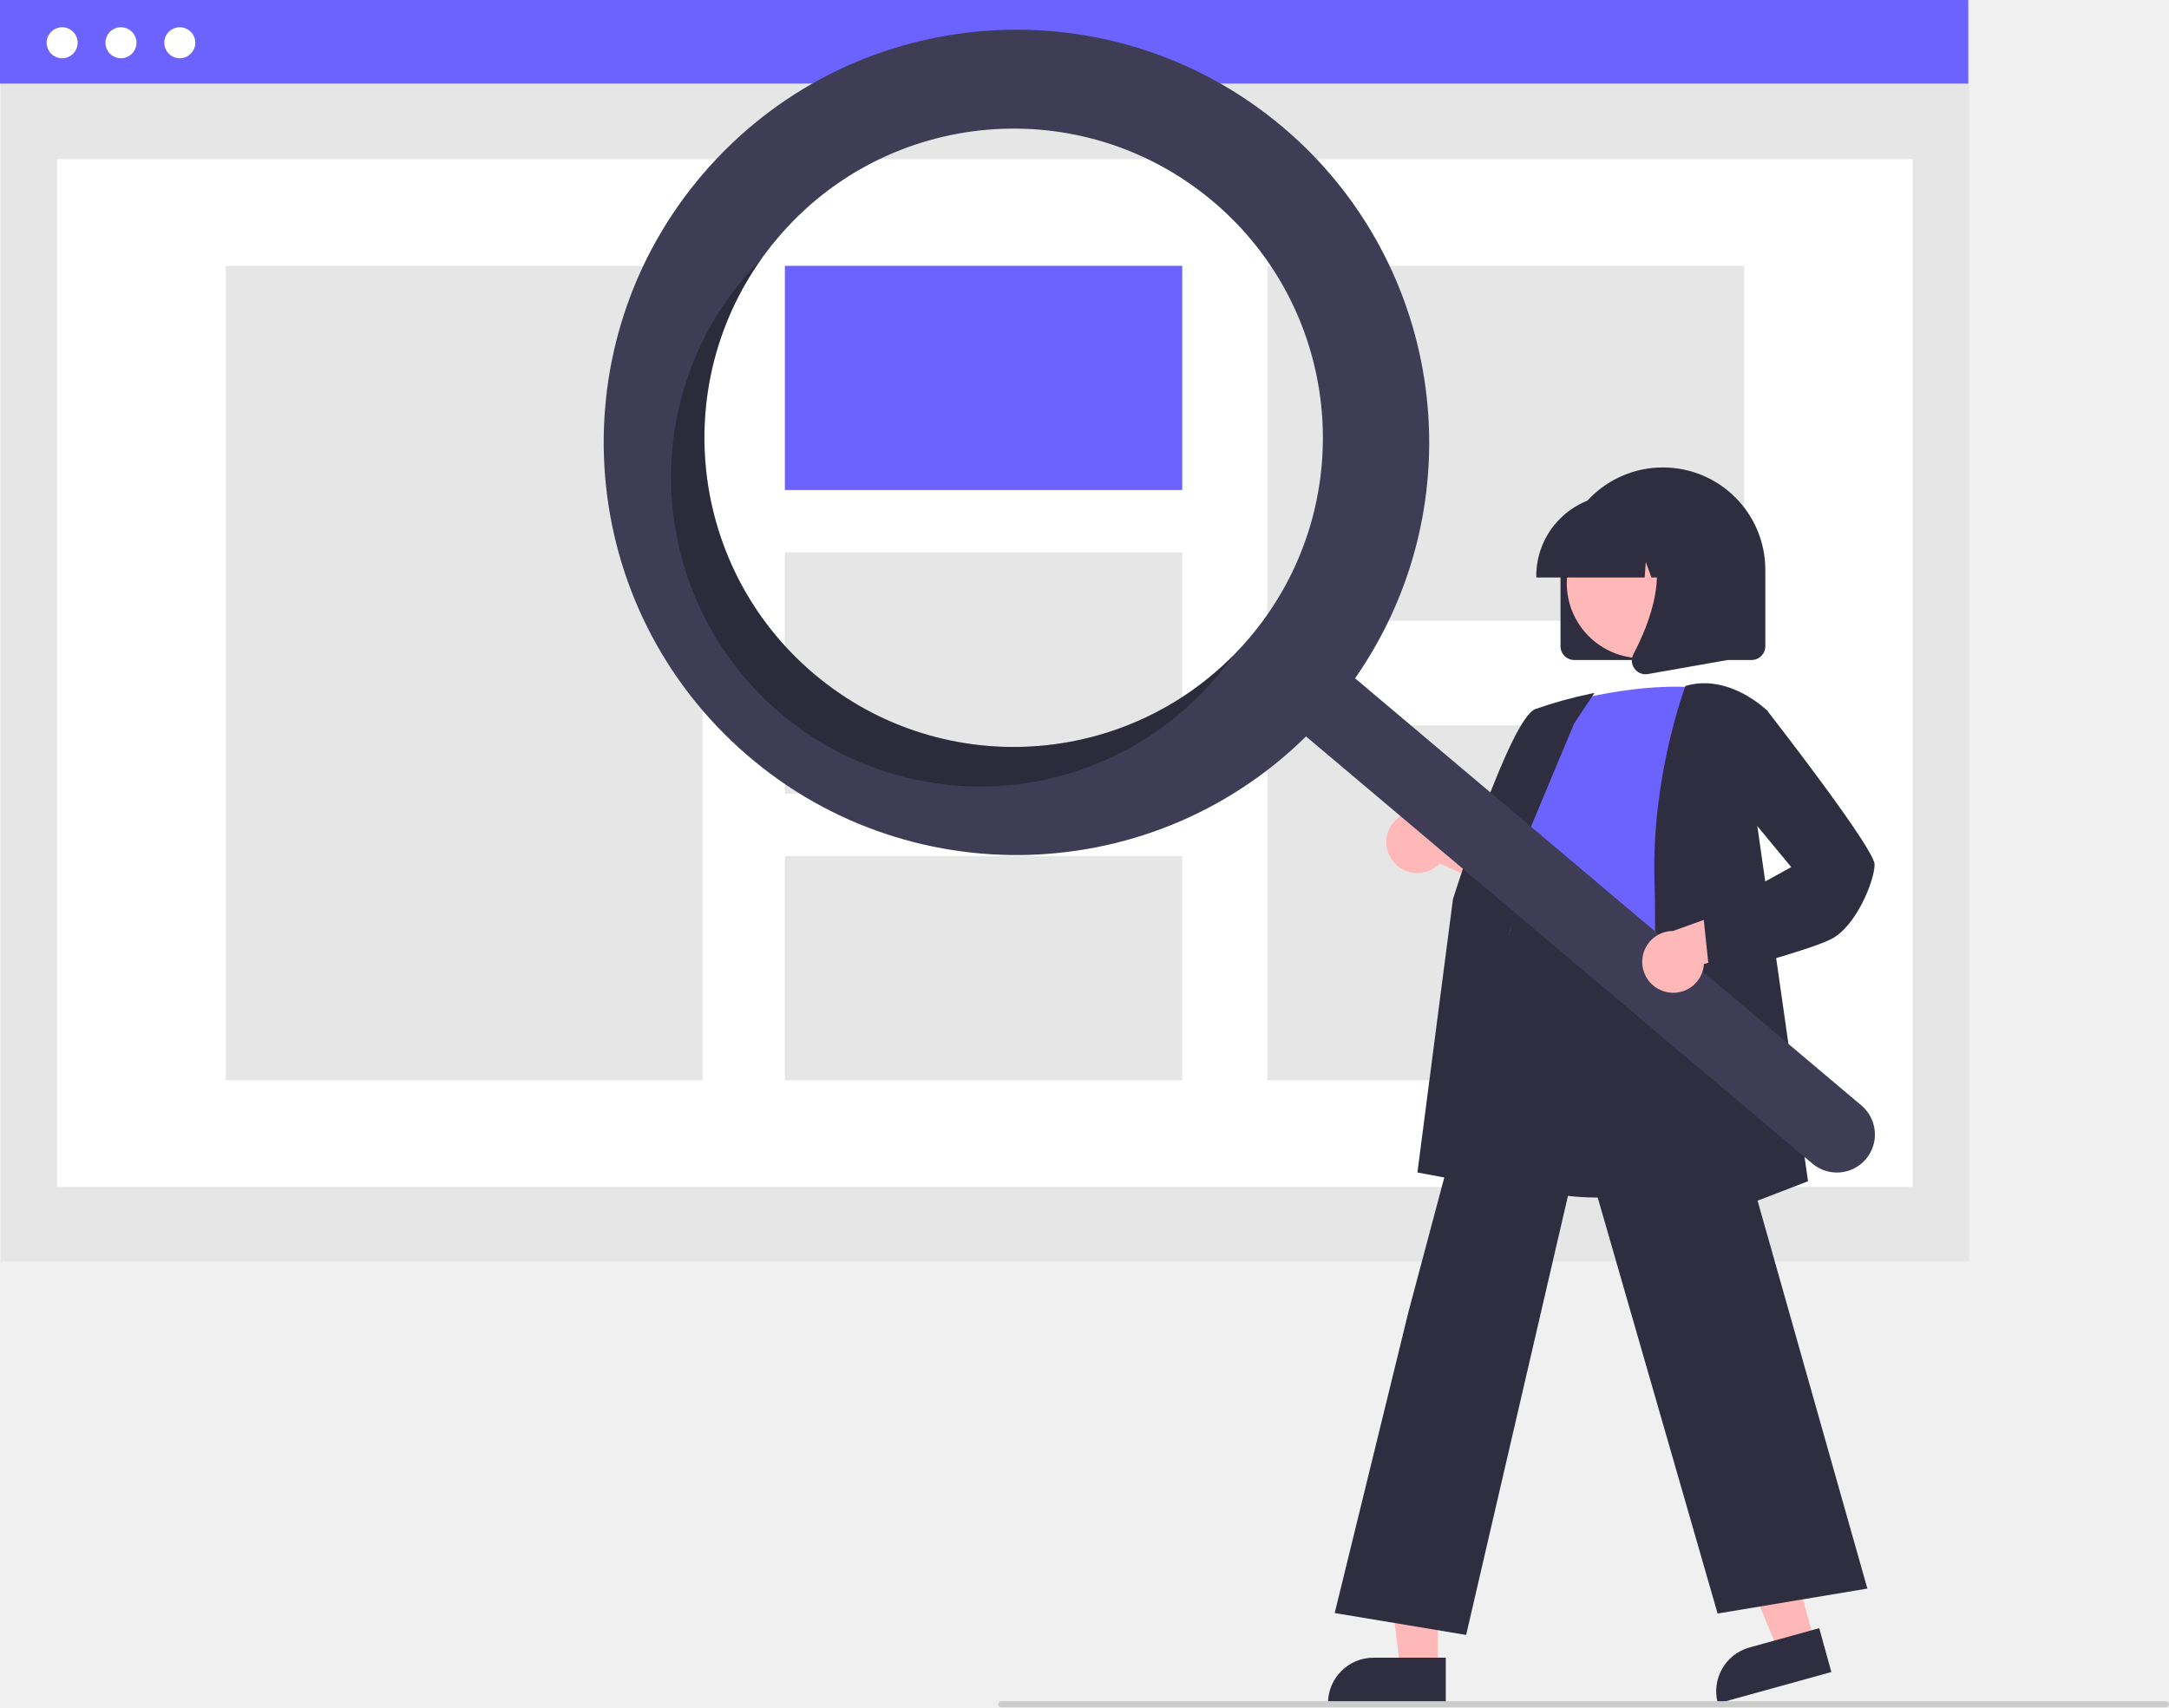
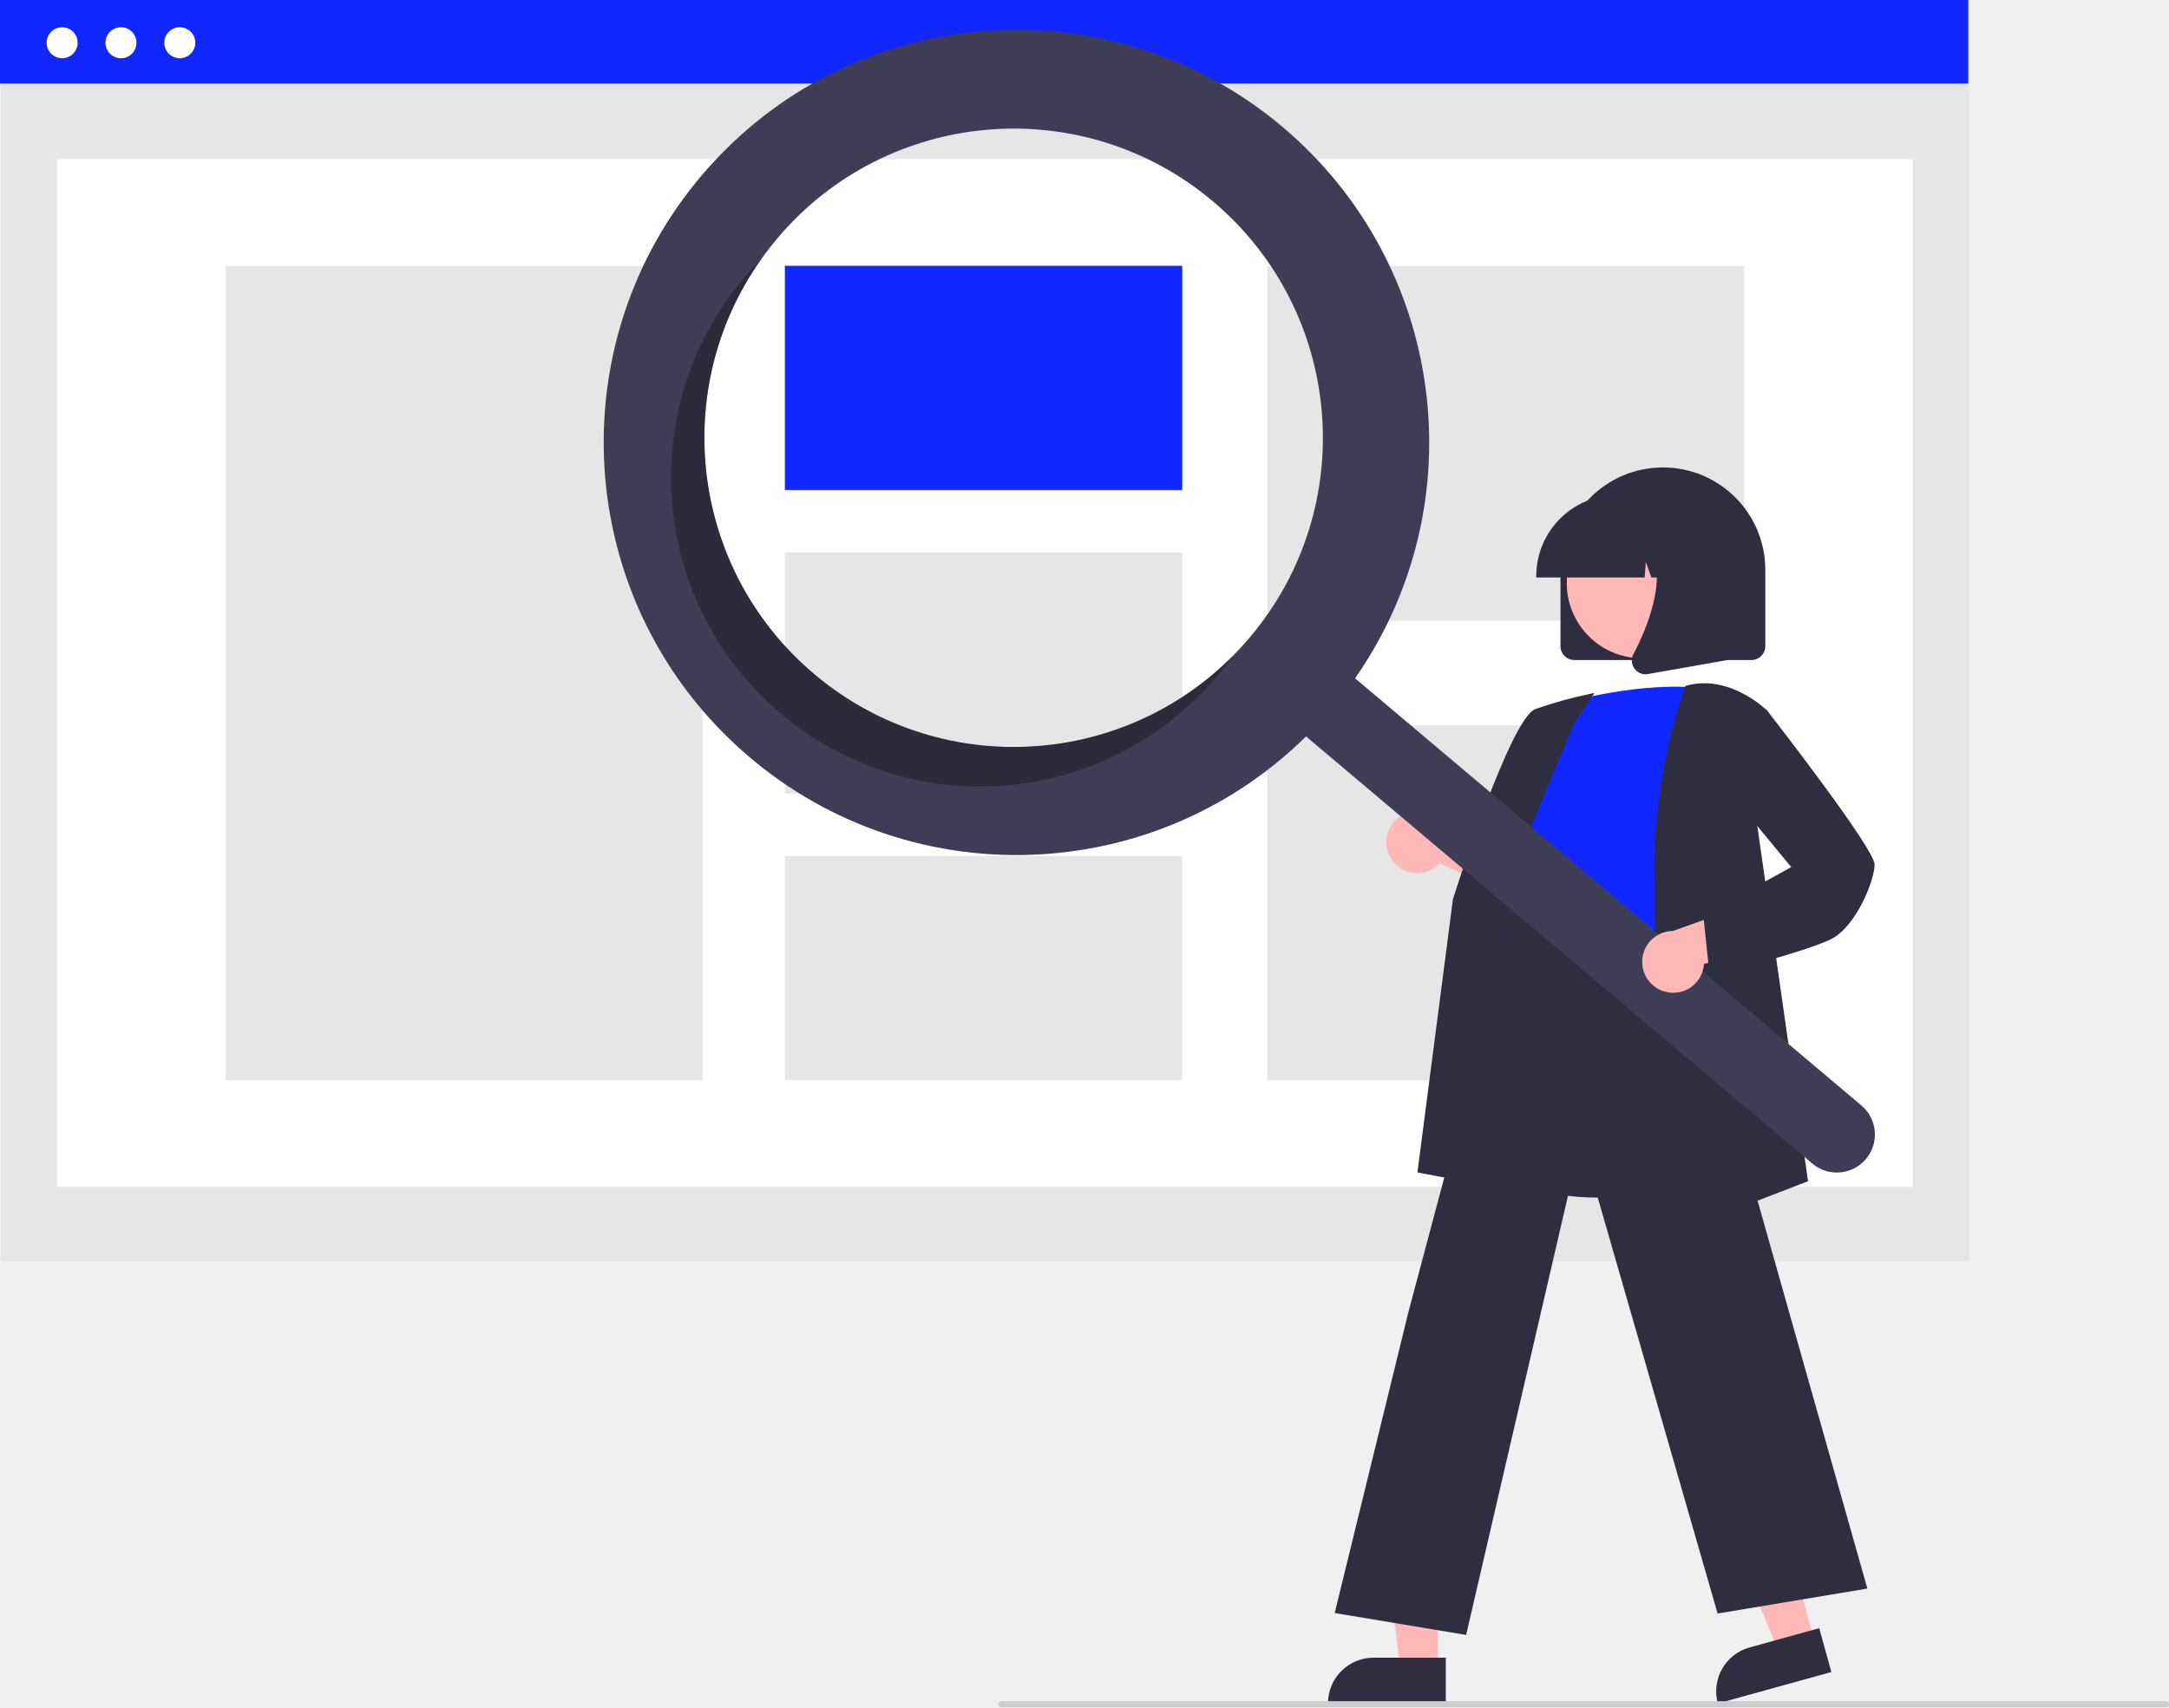
<svg xmlns="http://www.w3.org/2000/svg" width="709.533" height="558.594" viewBox="0 0 709.533 558.594" role="img" artist="Katerina Limpitsouni" source="https://undraw.co/">
  <rect x="0.275" y="0.365" width="643.862" height="412.358" fill="#e6e6e6" />
  <rect x="18.686" y="52.085" width="607.039" height="336.243" fill="#fff" />
-   <rect width="643.862" height="27.354" fill="#6c63ff" />
+   <rect width="643.862" height="27.354" fill="#1027ff" />
  <circle cx="20.327" cy="13.985" r="5.07" fill="#fff" />
  <circle cx="39.571" cy="13.985" r="5.07" fill="#fff" />
  <circle cx="58.814" cy="13.985" r="5.07" fill="#fff" />
  <rect x="73.844" y="86.973" width="155.981" height="266.467" fill="#e6e6e6" />
-   <rect x="256.75" y="86.973" width="129.984" height="73.348" fill="#6c63ff" />
+   <rect x="256.75" y="86.973" width="129.984" height="73.348" fill="#1027ff" />
  <rect x="256.75" y="180.747" width="129.984" height="78.919" fill="#e6e6e6" />
  <rect x="256.75" y="280.092" width="129.984" height="73.348" fill="#e6e6e6" />
  <rect x="414.587" y="86.973" width="155.981" height="116.125" fill="#e6e6e6" />
  <rect x="414.587" y="237.315" width="155.981" height="116.125" fill="#e6e6e6" />
  <path d="M755.712,382.143v-25a33.5,33.5,0,1,1,67,0v25a4.505,4.505,0,0,1-4.5,4.5h-58A4.505,4.505,0,0,1,755.712,382.143Z" transform="translate(-245.2337 -170.7031)" fill="#2f2e41" />
  <polygon points="593.514 536.786 581.698 540.056 563.462 496.038 580.901 491.212 593.514 536.786" fill="#ffb8b8" />
  <path d="M819.385,708.282h23.644a0,0,0,0,1,0,0v14.887a0,0,0,0,1,0,0H804.498a0,0,0,0,1,0,0v0A14.887,14.887,0,0,1,819.385,708.282Z" transform="translate(-406.293 74.94457) rotate(-15.46951)" fill="#2f2e41" />
  <polygon points="470.328 545.875 458.068 545.875 452.235 498.587 470.33 498.587 470.328 545.875" fill="#ffb8b8" />
  <path d="M449.311,542.372h23.644a0,0,0,0,1,0,0v14.887a0,0,0,0,1,0,0H434.424a0,0,0,0,1,0,0v0A14.887,14.887,0,0,1,449.311,542.372Z" fill="#2f2e41" />
  <path d="M700.778,452.301a10.056,10.056,0,0,0,15.392.917l32.59,14.658L745.796,449.545l-30.494-11.109a10.11,10.11,0,0,0-14.524,13.865Z" transform="translate(-245.2337 -170.7031)" fill="#ffb8b8" />
  <path d="M768.492,562.539c-10.239,0-20.839-1.525-29.749-6.062a38.416,38.416,0,0,1-19.709-23.565c-4.642-14.699,1.211-29.14,6.871-43.105,3.508-8.654,6.821-16.827,7.68-24.884l.3-2.86c1.339-12.848,2.495-23.943,8.897-28.105,3.318-2.157,7.78-2.28,13.641-.377l55.045,17.881-2.024,104.49-.334.112C808.823,556.161,789.418,562.539,768.492,562.539Z" transform="translate(-245.2337 -170.7031)" fill="#2f2e41" />
-   <path d="M755.462,401.051s27-8,48-5c0,0-12,66-8,88s-69.5,8.5-54.5-12.5l5-25s-10-10-1-22Z" transform="translate(-245.2337 -170.7031)" fill="#6c63ff" />
+   <path d="M755.462,401.051s27-8,48-5c0,0-12,66-8,88s-69.5,8.5-54.5-12.5l5-25s-10-10-1-22Z" transform="translate(-245.2337 -170.7031)" fill="#1027ff" />
  <path d="M742.182,560.558l-33.276-6.239,11.618-89.407c.781-2.496,18.778-59.143,26.952-62.208a139.517,139.517,0,0,1,18.166-5.047l1.184-.237-6.672,10.009-26.564,63.654Z" transform="translate(-245.2337 -170.7031)" fill="#2f2e41" />
  <path d="M724.843,705.622l-42.995-7.166,24.128-98.524,35.903-134.737.354,2.393c.028.178,3.382,17.78,53.151,9.97l.438-.068.121.426,60.152,212.538-48.99,8.165L762.422,543.551Z" transform="translate(-245.2337 -170.7031)" fill="#2f2e41" />
  <path d="M784.436,577.29l.027-.756c.03-.84,2.988-84.373,2-117.967-.991-33.709,9.922-62.901,10.032-63.192l.089-.234.241-.069c14.12-4.034,26.369,8.005,26.491,8.127l.172.172-4.021,33.176,17.216,120.642Z" transform="translate(-245.2337 -170.7031)" fill="#2f2e41" />
  <circle cx="537.095" cy="190.797" r="24.561" fill="#ffb8b8" />
  <path d="M747.787,359.143a26.53,26.53,0,0,1,26.5-26.5h5a26.53,26.53,0,0,1,26.5,26.5v.5H795.22l-3.604-10.092-.721,10.092h-5.461l-1.818-5.092-.364,5.092H747.787Z" transform="translate(-245.2337 -170.7031)" fill="#2f2e41" />
  <path d="M779.911,389.454a4.433,4.433,0,0,1-.352-4.707c5.299-10.078,12.717-28.7,2.87-40.185l-.708-.825h28.587V386.658l-25.969,4.582a4.596,4.596,0,0,1-.796.07A4.482,4.482,0,0,1,779.911,389.454Z" transform="translate(-245.2337 -170.7031)" fill="#2f2e41" />
  <path d="M664.814,212.249a135.02,135.02,0,1,0,7.655,199.403L838.087,551.4a12.442,12.442,0,0,0,16.066-19.003l-.018-.015L688.516,392.634A135.027,135.027,0,0,0,664.814,212.249ZM654.137,379.177a101.158,101.158,0,1,1-12.077-142.548l0,0A101.158,101.158,0,0,1,654.137,379.177Z" transform="translate(-245.2337 -170.7031)" fill="#3f3d56" />
  <path d="M511.589,391.254a101.163,101.163,0,0,1-17.166-135.989q-2.901,2.922-5.609,6.12A101.158,101.158,0,1,0,643.438,391.856q2.702-3.202,5.089-6.559A101.163,101.163,0,0,1,511.589,391.254Z" transform="translate(-245.2337 -170.7031)" opacity="0.3" style="isolation:isolate" />
  <path d="M790.214,495.239a10.056,10.056,0,0,0,12.424-9.133l34.433-9.557L823.074,464.346l-30.552,10.947A10.11,10.11,0,0,0,790.214,495.239Z" transform="translate(-245.2337 -170.7031)" fill="#ffb8b8" />
  <path d="M804.526,490.18,802.43,470.274l28.762-15.869-18.752-22.7L815.5,406.205l7.62-3.266.237.305c3.593,4.62,35.105,45.281,35.105,50.307,0,5.163-6.029,20.323-14.276,24.447-7.956,3.978-37.831,11.709-39.099,12.037Z" transform="translate(-245.2337 -170.7031)" fill="#2f2e41" />
  <path d="M953.766,729.297h-381a1,1,0,1,1,0-2h381a1,1,0,0,1,0,2Z" transform="translate(-245.2337 -170.7031)" fill="#ccc" />
</svg>
